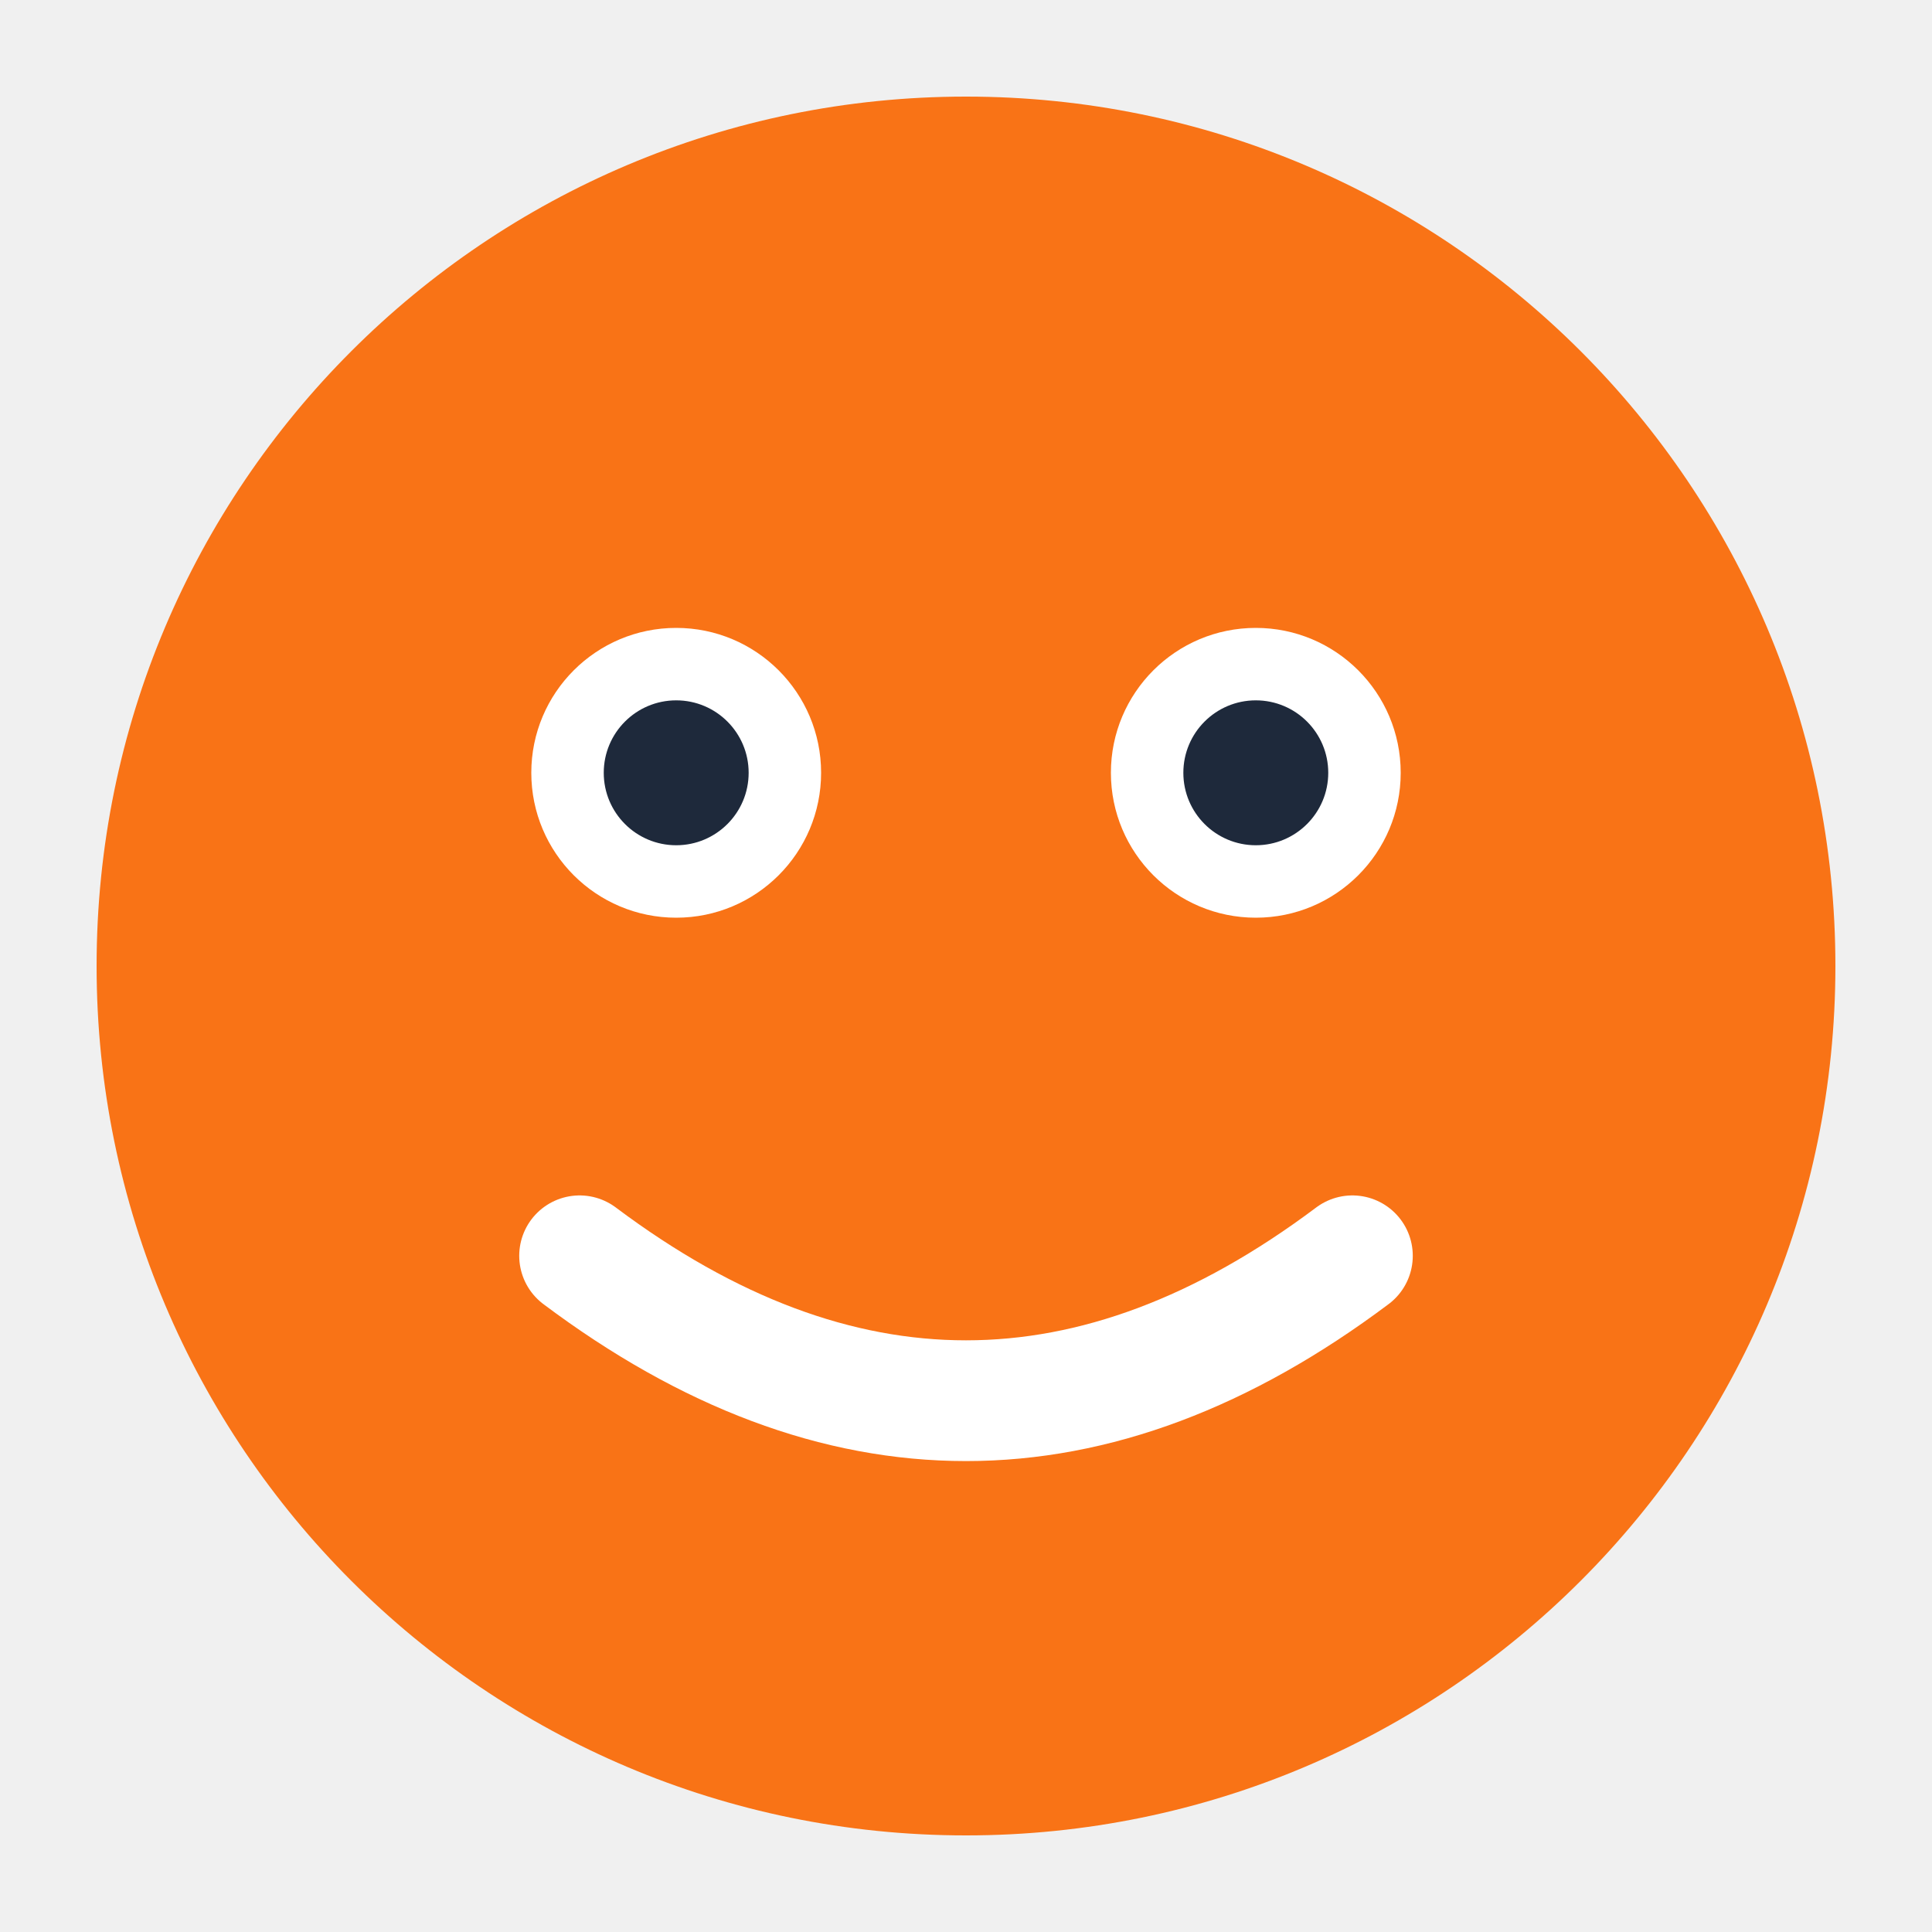
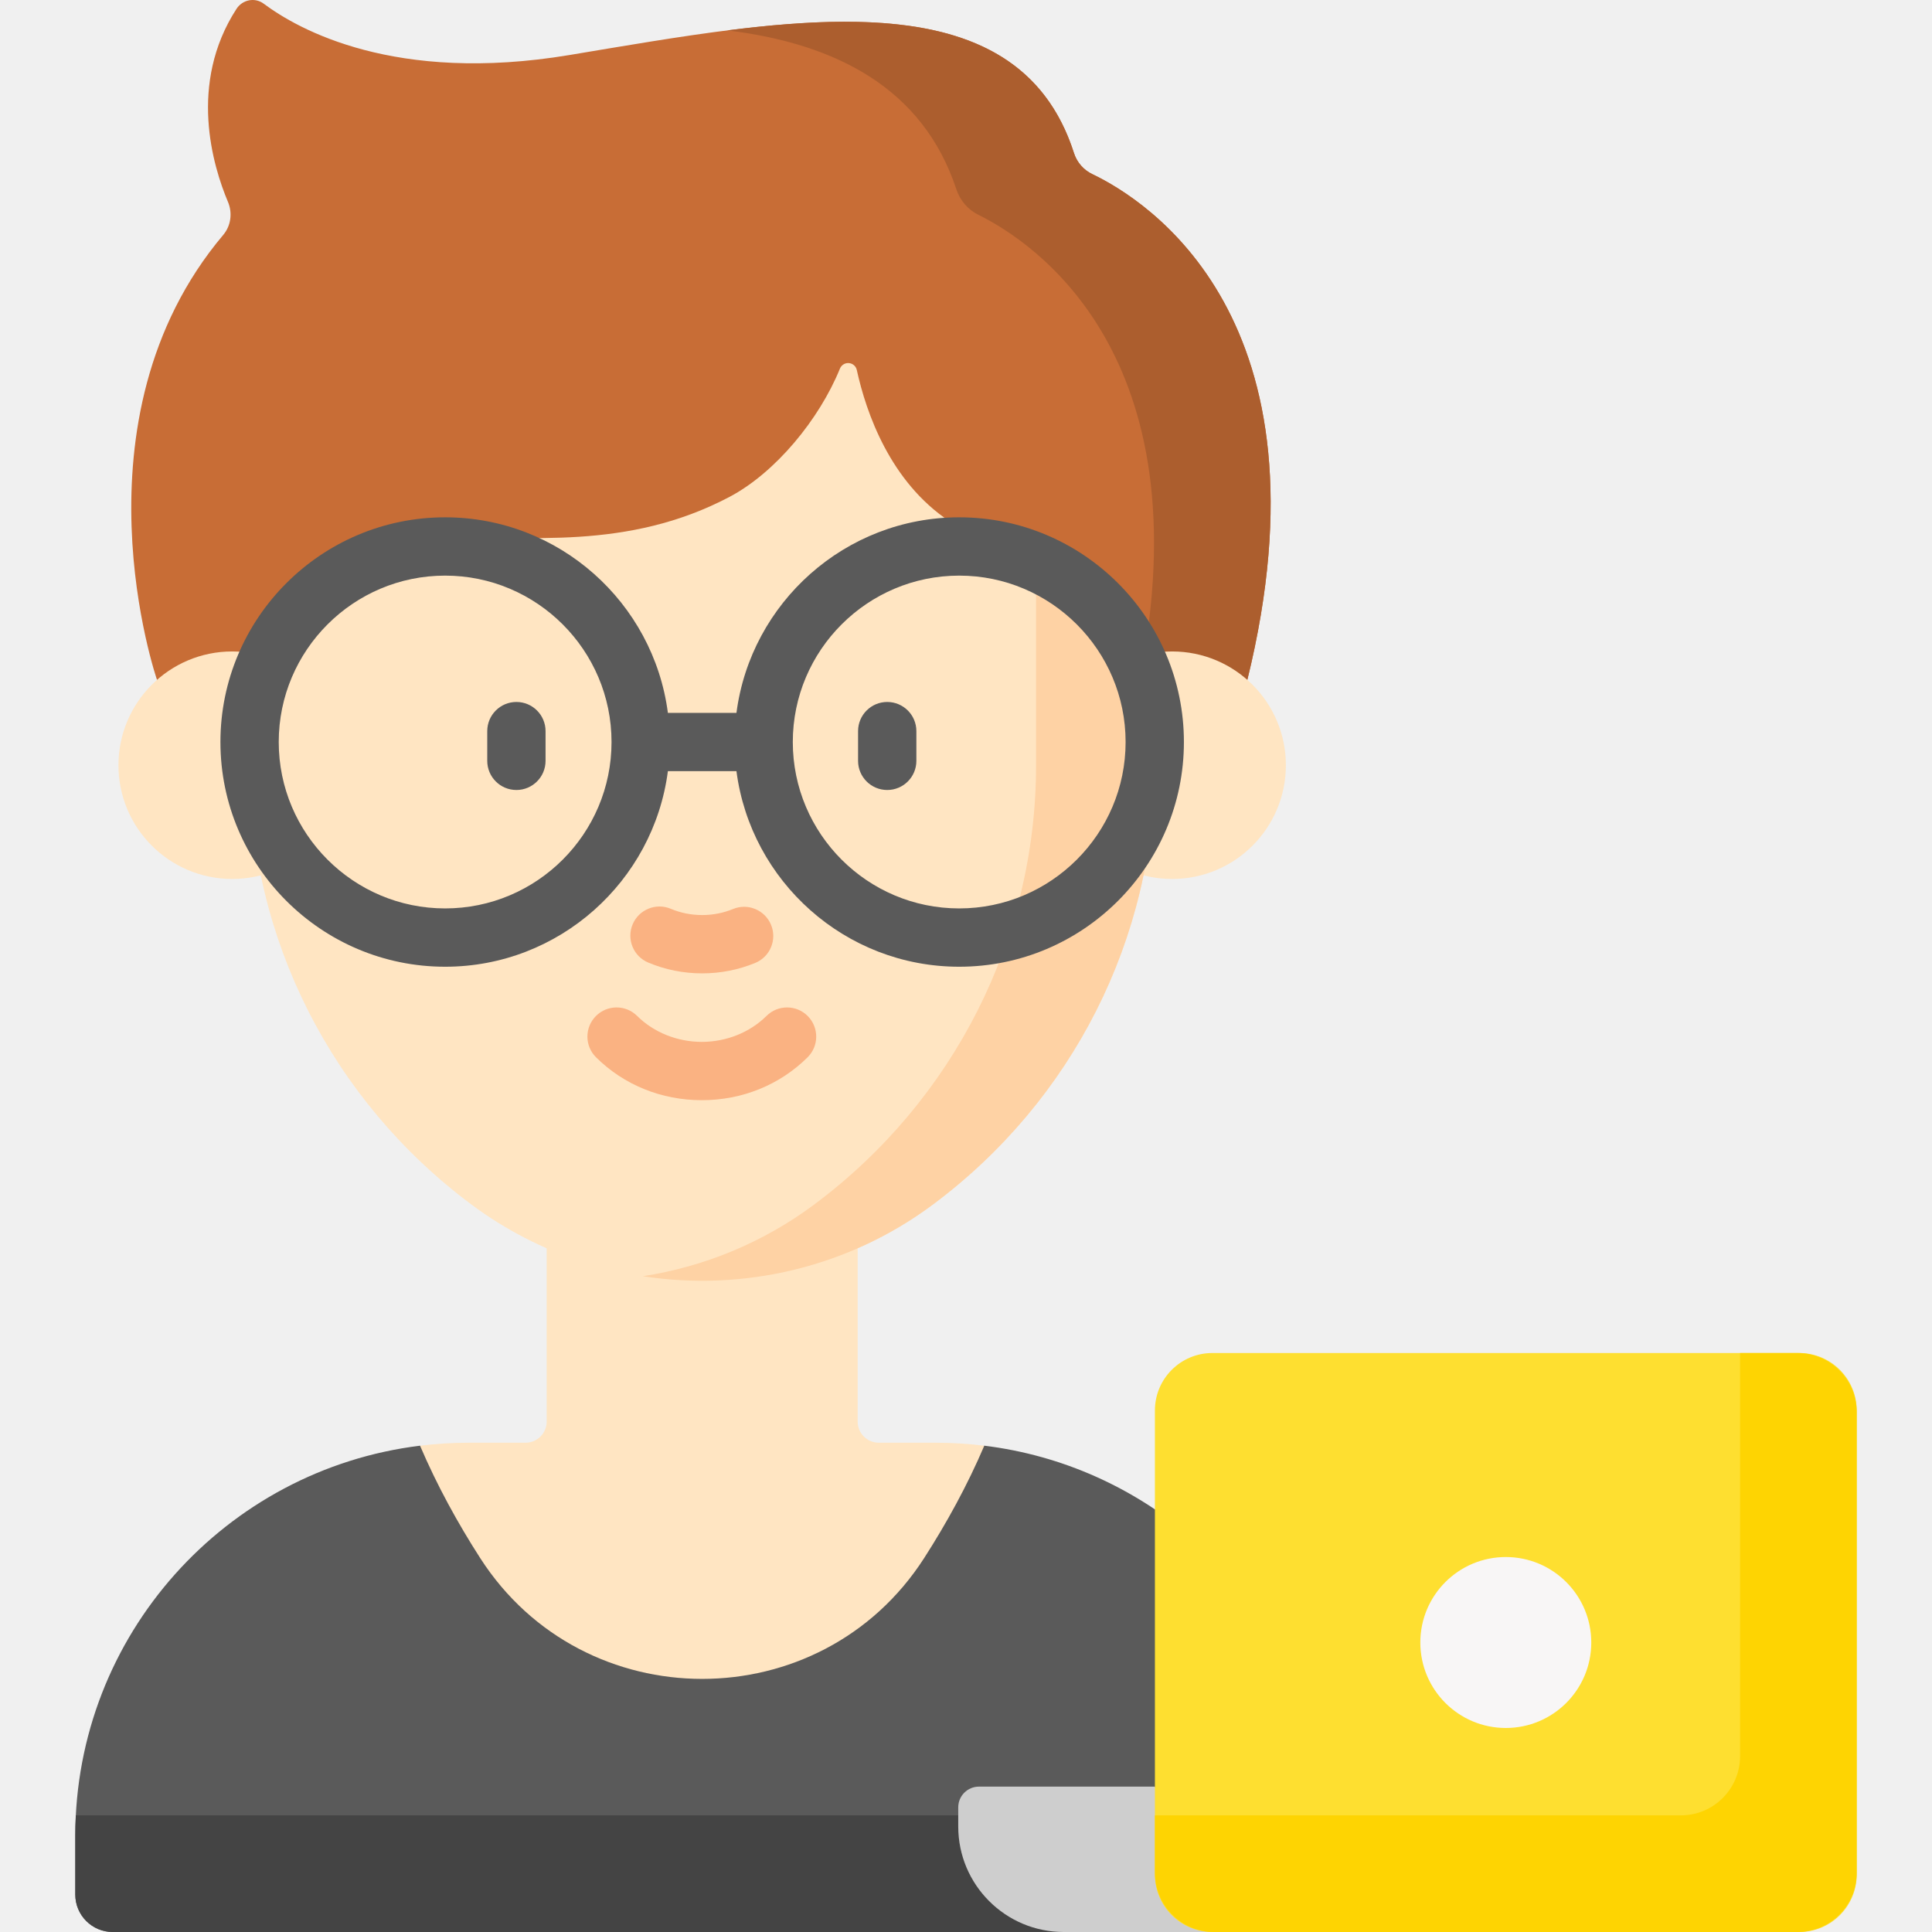
- <svg xmlns="http://www.w3.org/2000/svg" viewBox="0 0 40 40" fill="none">
-   <circle cx="20" cy="20" r="18" fill="#F97316" />
-   <circle cx="14" cy="16" r="3" fill="white" />
-   <circle cx="26" cy="16" r="3" fill="white" />
-   <circle cx="14" cy="16" r="1.5" fill="#1E293B" />
-   <circle cx="26" cy="16" r="1.5" fill="#1E293B" />
-   <path d="M12 26 Q20 32 28 26" stroke="white" stroke-width="2.5" stroke-linecap="round" fill="none" />
-   <path d="M8 10 Q12 6 14 10" stroke="#F97316" stroke-width="2" fill="none" />
-   <path d="M26 10 Q28 6 32 10" stroke="#F97316" stroke-width="2" fill="none" />
+ <svg xmlns="http://www.w3.org/2000/svg" id="Capa_1" enable-background="new 0 0 512 512" viewBox="0 0 512 512">
+   <g>
+     <path d="m289.466 46.14c-2.293-1.096-4.061-3.102-4.842-5.544-15.206-47.543-75.296-35.741-133.719-26.012-46.221 7.698-71.894-6.794-81.005-13.597-2.348-1.753-5.638-1.096-7.236 1.375-12.857 19.875-6.226 41.716-2.248 51.149 1.233 2.925.789 6.318-1.251 8.736-41.378 49.054-17.555 117.931-17.555 117.931h288.947c23.53-95.721-26.688-127.153-41.091-134.038z" fill="#c86d36" />
+     <path d="m284.612 40.559c-11.558-36.06-48.963-37.945-91.866-32.506 28.828 3.491 51.844 15.332 60.694 42.1.973 2.943 3.039 5.387 5.793 6.748 14.65 7.236 59.974 37.057 42.74 123.277h28.583c23.531-95.721-26.687-127.154-41.091-134.038-2.304-1.102-4.066-3.127-4.853-5.581z" fill="#ac5e2e" />
+     <path d="m315.611 407.243c-15.131-12.912-34.001-21.572-54.761-24.122l-76.962 40.425-72.572-40.421c-51.49 6.322-91.362 50.205-91.362 103.404v15.548c0 5.48 4.442 9.923 9.922 9.923h252.028l33.707-23.442z" fill="#5a5a5a" />
+     <path d="m292.567 481.095h-272.473c-.092 1.8-.14 3.612-.14 5.435v15.548c0 5.48 4.442 9.923 9.922 9.923h252.028z" fill="#444" />
+     <g fill="#ffe5c2">
+       <path d="m248.02 382.339h-15.126c-3.095 0-5.605-2.509-5.605-5.605v-71.929h-82.414v71.929c0 3.095-2.509 5.605-5.605 5.605h-15.126c-4.344 0-8.624.27-12.828.787 4.515 10.569 10.008 20.551 15.947 29.79 27.433 42.679 90.206 42.679 117.639 0 5.939-9.239 11.432-19.222 15.947-29.79-4.205-.517-8.485-.787-12.829-.787z" />
+       <circle cx="310.622" cy="202.789" r="30.148" />
+       <path d="m251.604 138.129c-15.699-10.455-22.033-28.658-24.544-40.08-.237-1.078-1.188-1.838-2.292-1.838-.967 0-1.82.595-2.184 1.491-5.432 13.366-17.034 27.545-29.324 34.015-53.856 28.354-106.959-15.054-127.119 43.962v27.223c0 45.675 21.758 88.717 58.8 116.317 36.15 26.936 86.131 26.936 122.281 0 37.041-27.6 58.8-70.643 58.8-116.317v-31.237c-13.023-23.12-32.151-18.707-54.418-33.536z" />
+     </g>
+     <path d="m274.563 148.941v53.962c0 45.675-21.759 88.717-58.8 116.317-13.659 10.178-29.294 16.504-45.411 18.99 26.536 4.094 54.38-2.232 76.871-18.99 37.042-27.6 58.8-70.643 58.8-116.317v-31.237c-8.275-14.691-19.017-18.267-31.46-22.725z" fill="#fed2a4" />
+     <circle cx="61.541" cy="202.789" fill="#ffe5c2" r="30.148" />
+     <path d="m281.904 512h39.855l-15.697-38.529h-46.625c-3.034 0-5.494 2.46-5.494 5.494v5.075c0 15.442 12.518 27.96 27.961 27.96z" fill="#cecece" />
+     <path d="m235.123 209.356c-4.268 0-7.726-3.459-7.726-7.726v-7.876c0-4.267 3.459-7.726 7.726-7.726 4.268 0 7.726 3.459 7.726 7.726v7.876c.001 4.267-3.458 7.726-7.726 7.726z" fill="#5a5a5a" />
+     <path d="m136.852 209.356c-4.268 0-7.726-3.459-7.726-7.726v-7.876c0-4.267 3.459-7.726 7.726-7.726s7.726 3.459 7.726 7.726v7.876c0 4.267-3.459 7.726-7.726 7.726z" fill="#5a5a5a" />
+     <path d="m185.988 291.562c-10.697 0-20.654-4.038-28.035-11.37-3.028-3.007-3.044-7.899-.037-10.927 3.007-3.029 7.899-3.045 10.927-.037 4.402 4.373 10.652 6.881 17.146 6.881 6.493 0 12.742-2.508 17.146-6.881 3.027-3.006 7.92-2.991 10.927.038 3.007 3.028 2.99 7.92-.037 10.927-7.385 7.331-17.341 11.369-28.037 11.369z" fill="#fab282" />
+     <path d="m186.082 257.95c-4.975 0-9.788-.964-14.305-2.867-3.933-1.656-5.778-6.187-4.122-10.119 1.656-3.933 6.185-5.779 10.12-4.122 2.608 1.099 5.403 1.655 8.307 1.655 2.851 0 5.6-.538 8.17-1.598 3.943-1.626 8.461.251 10.089 4.196s-.251 8.462-4.195 10.089c-4.449 1.835-9.181 2.766-14.064 2.766z" fill="#fab282" />
+     <path d="m254.199 137.094c-30.216 0-55.23 22.627-59.032 51.824h-18.17c-3.802-29.197-28.815-51.824-59.031-51.824-32.836 0-59.55 26.714-59.55 59.55s26.714 59.55 59.55 59.55c30.216 0 55.229-22.627 59.031-51.824h18.17c3.802 29.197 28.816 51.824 59.032 51.824 32.836 0 59.55-26.714 59.55-59.55s-26.714-59.55-59.55-59.55zm-136.234 103.647c-24.316 0-44.098-19.782-44.098-44.098s19.782-44.098 44.098-44.098c24.315 0 44.097 19.782 44.097 44.098s-19.782 44.098-44.097 44.098zm136.234 0c-24.316 0-44.098-19.782-44.098-44.098s19.782-44.098 44.098-44.098 44.098 19.782 44.098 44.098-19.782 44.098-44.098 44.098z" fill="#5a5a5a" />
+     <path d="m476.809 512h-155.51c-8.415 0-15.237-6.822-15.237-15.237v-122.963c0-8.415 6.822-15.237 15.237-15.237h155.51c8.415 0 15.237 6.822 15.237 15.237v122.963c.001 8.415-6.821 15.237-15.237 15.237z" fill="#fedf30" />
+     <path d="m476.349 358.563h-15.212v106.832c0 8.669-7.028 15.697-15.697 15.697h-139.378v15.211c0 8.669 7.028 15.697 15.697 15.697h154.591c8.669 0 15.697-7.028 15.697-15.697v-122.043c0-8.669-7.028-15.697-15.698-15.697z" fill="#fed402" />
+     <circle cx="399.054" cy="435.281" fill="#f8f6f6" r="22.652" />
+   </g>
+   <g />
+   <g />
+   <g />
+   <g />
+   <g />
+   <g />
+   <g />
+   <g />
+   <g />
+   <g />
+   <g />
+   <g />
+   <g />
+   <g />
+   <g />
</svg>
